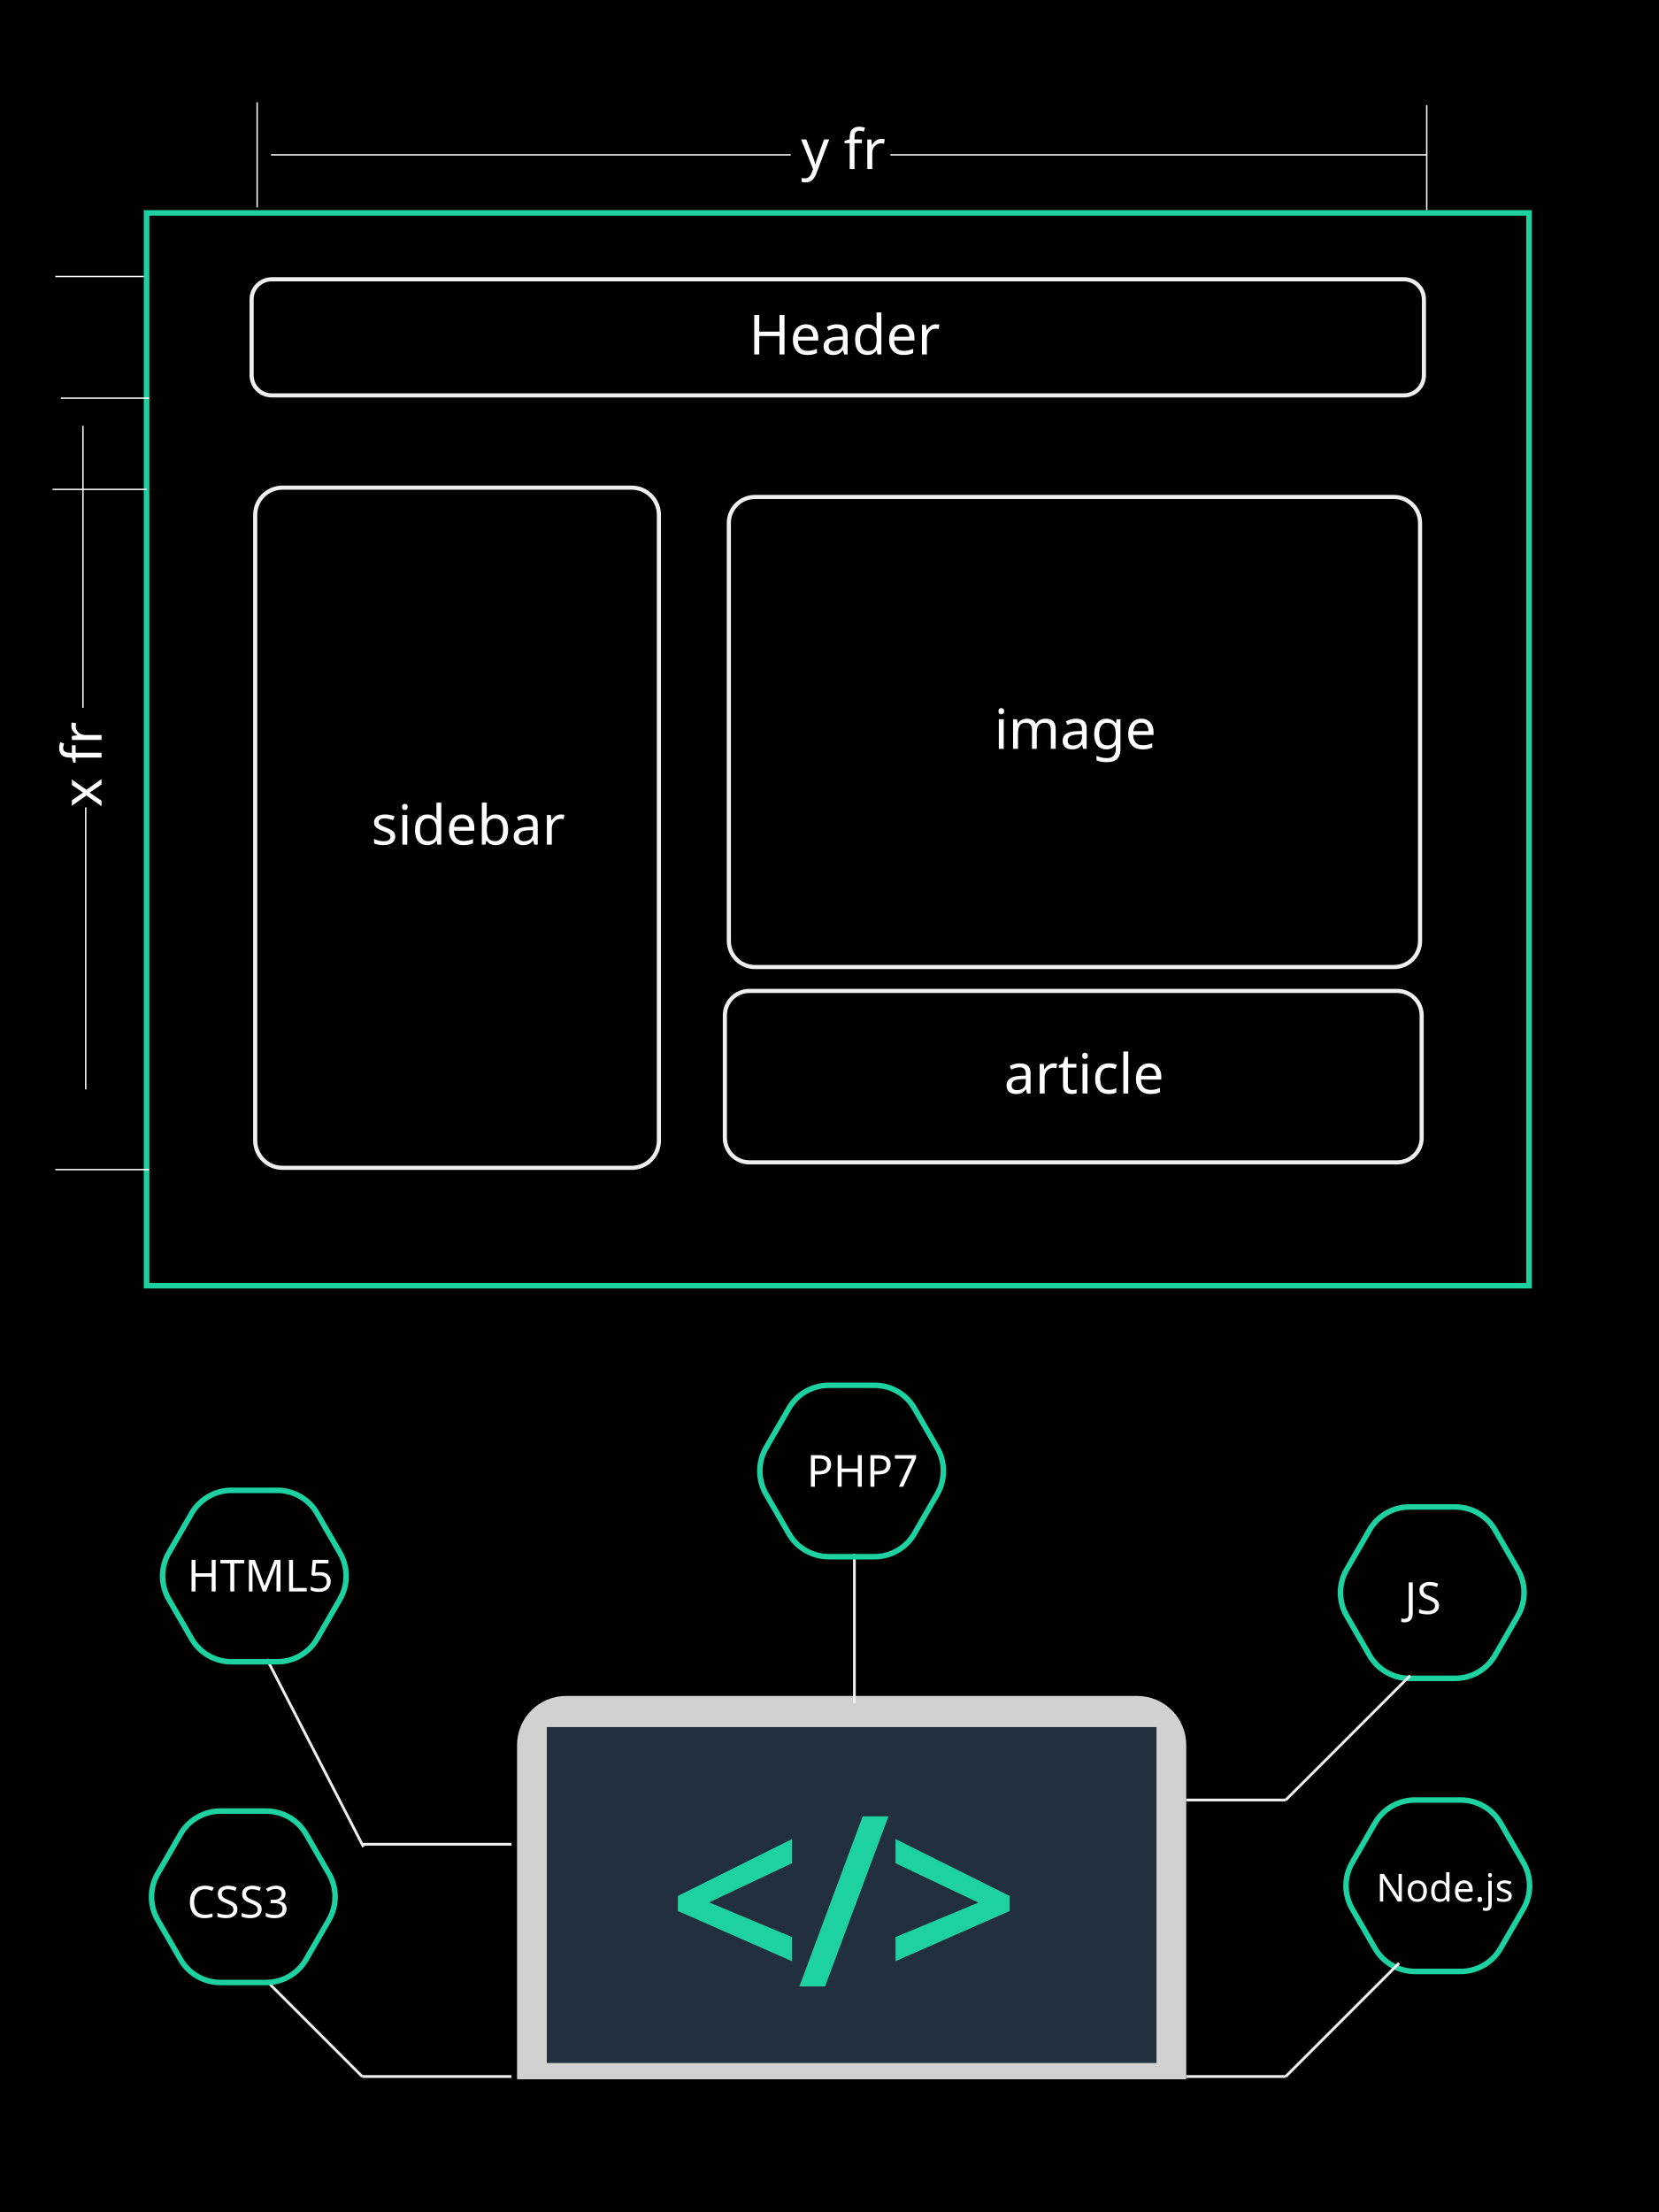
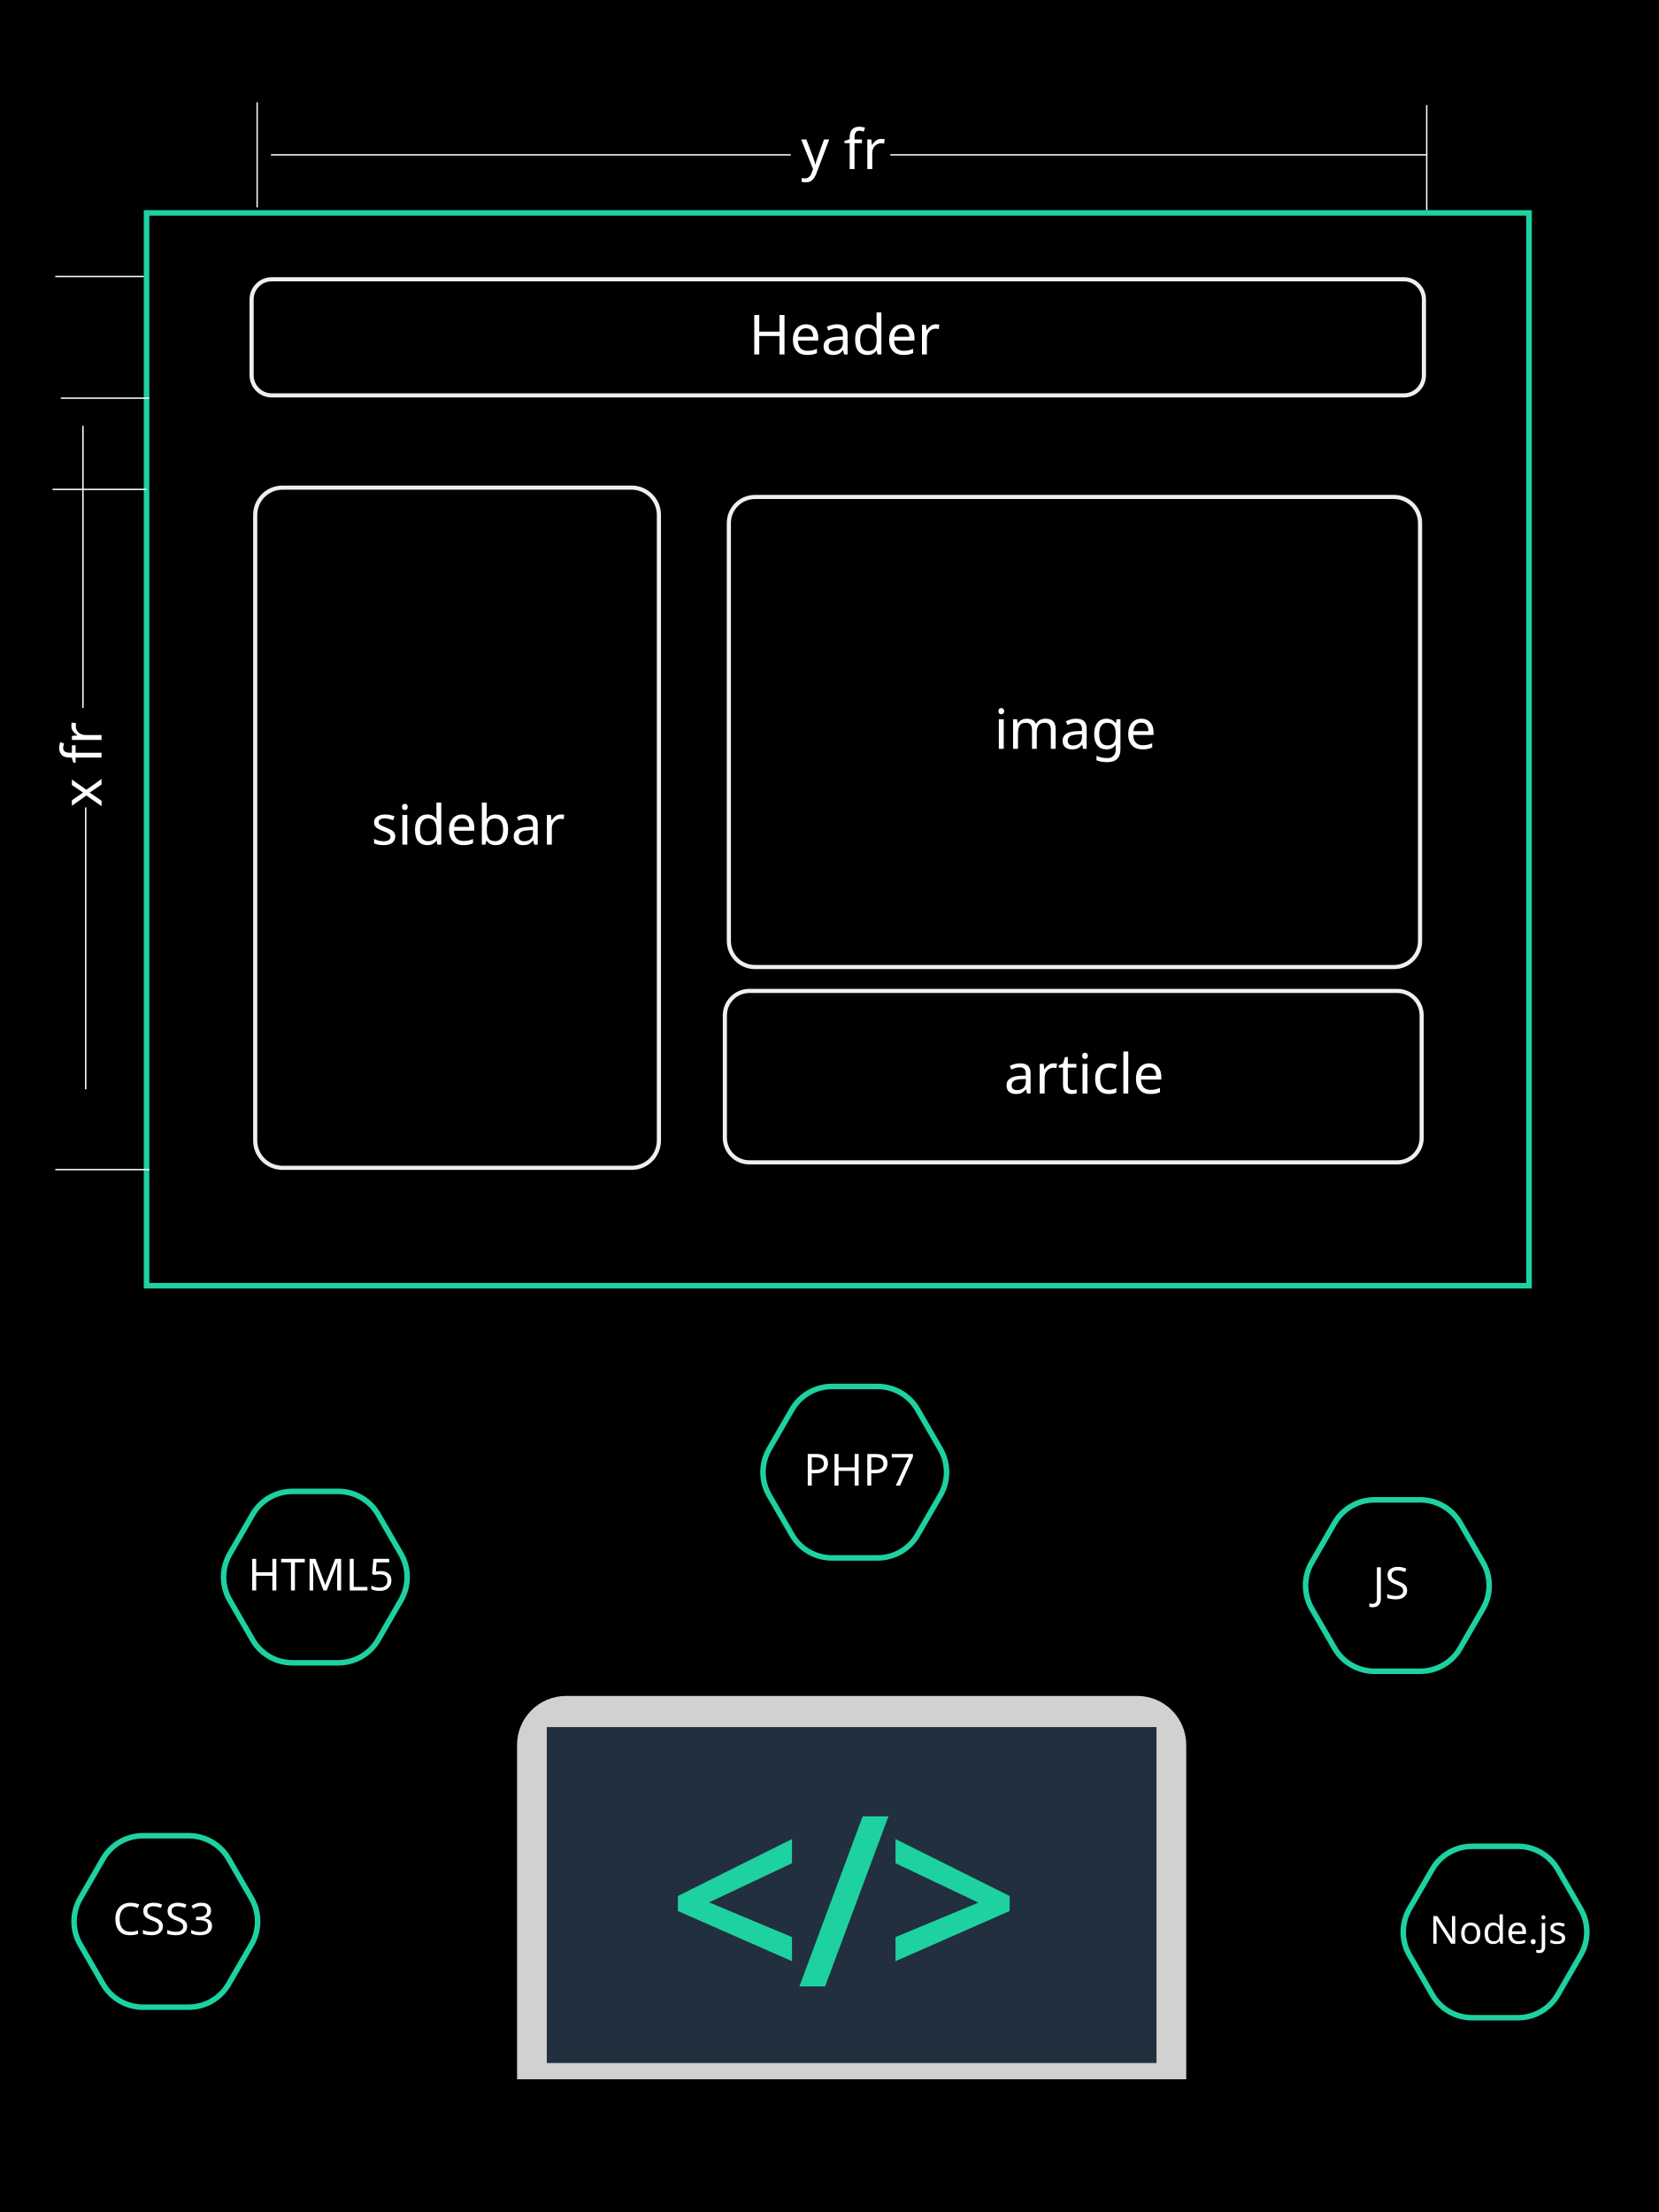
<svg xmlns="http://www.w3.org/2000/svg" version="1.1" id="Layer_1" x="0px" y="0px" viewBox="0 0 300 400" style="enable-background:new 0 0 300 400;" xml:space="preserve">
  <style type="text/css">
	.st0{fill:none;stroke:#1DD1A1;stroke-miterlimit:10;}
	.st1{fill:none;stroke:#EFEFEF;stroke-width:0.75;stroke-miterlimit:10;}
	.st2{fill:#FFFFFF;}
	.st3{font-family:'Gilroy-Light';}
	.st4{font-size:10px;}
	.st5{fill:none;stroke:#FFFFFF;stroke-width:0.25;stroke-miterlimit:10;}
	.st6{fill:none;}
	.st7{fill:#D1D1D1;}
	.st8{fill:#222F3E;}
- 	.st9{fill:none;stroke:#EFEFEF;stroke-width:0.5;stroke-miterlimit:10;}
- 	.st10{fill:#EFEFEF;}
- 	.st11{fill:#1DD1A1;stroke:#1DD1A1;stroke-miterlimit:10;}
- 	.st12{font-family:'MyriadPro-Regular';}
- 	.st13{font-size:41.694px;}
- 	.st14{font-family:'Gilroy-Regular';}
- 	.st15{font-size:8px;}
- 	.st16{font-size:7px;}
+ 	.st9{fill:#EFEFEF;}
+ 	.st10{fill:#1DD1A1;stroke:#1DD1A1;stroke-miterlimit:10;}
+ 	.st11{font-family:'MyriadPro-Regular';}
+ 	.st12{font-size:41.694px;}
+ 	.st13{font-family:'Gilroy-Regular';}
+ 	.st14{font-size:8px;}
+ 	.st15{font-size:7px;}
</style>
  <rect width="300" height="400" />
  <rect x="26.5" y="38.5" class="st0" width="250" height="194" />
  <path class="st1" d="M253.86,71.5H49.14c-2.01,0-3.64-1.63-3.64-3.64V54.14c0-2.01,1.63-3.64,3.64-3.64h204.71  c2.01,0,3.64,1.63,3.64,3.64v13.71C257.5,69.87,255.87,71.5,253.86,71.5z" />
  <path class="st1" d="M114.22,211.18H51.08c-2.72,0-4.93-2.21-4.93-4.93V93.11c0-2.72,2.21-4.93,4.93-4.93h63.14  c2.72,0,4.93,2.21,4.93,4.93v113.14C119.15,208.98,116.94,211.18,114.22,211.18z" />
  <path class="st1" d="M252.08,174.87H136.51c-2.6,0-4.71-2.11-4.71-4.71V94.58c0-2.6,2.11-4.71,4.71-4.71h115.57  c2.6,0,4.71,2.11,4.71,4.71v75.57C256.8,172.76,254.68,174.87,252.08,174.87z" />
  <path class="st1" d="M252.65,210.19H135.51c-2.45,0-4.43-1.98-4.43-4.43v-22.14c0-2.45,1.98-4.43,4.43-4.43h117.14  c2.45,0,4.43,1.98,4.43,4.43v22.14C257.08,208.21,255.1,210.19,252.65,210.19z" />
  <text transform="matrix(1 0 0 1 135.4249 64.0965)" class="st2 st3 st4">Header</text>
  <g>
    <text transform="matrix(1 0 0 1 179.7759 135.4178)" class="st2 st3 st4">image</text>
  </g>
  <g>
    <text transform="matrix(1 0 0 1 67.1282 152.7339)" class="st2 st3 st4">sidebar</text>
  </g>
  <g>
    <text transform="matrix(1 0 0 1 181.5615 197.7394)" class="st2 st3 st4">article</text>
  </g>
  <line class="st5" x1="46.5" y1="18.5" x2="46.5" y2="37.5" />
  <line class="st5" x1="258" y1="19" x2="258" y2="38" />
  <line class="st5" x1="9.5" y1="88.5" x2="26.5" y2="88.5" />
  <line class="st5" x1="10" y1="211.5" x2="27" y2="211.5" />
  <g>
    <text transform="matrix(0 -1 1 0 18.3606 145.9751)" class="st2 st3 st4">x fr</text>
  </g>
  <line class="st5" x1="15" y1="77" x2="15" y2="128" />
  <line class="st5" x1="15.5" y1="146" x2="15.5" y2="197" />
  <line class="st5" x1="10" y1="50" x2="26" y2="50" />
  <line class="st5" x1="11" y1="72" x2="27" y2="72" />
  <g>
    <text transform="matrix(1 0 0 1 144.8569 30.5713)" class="st2 st3 st4">y fr</text>
  </g>
  <line class="st5" x1="49" y1="28" x2="143" y2="28" />
  <line class="st5" x1="161" y1="28" x2="258" y2="28" />
  <path class="st7" d="M214.5,376h-121v-60.46c0-4.89,3.97-8.86,8.86-8.86h103.29c4.89,0,8.86,3.97,8.86,8.86V376z" />
  <rect x="98.88" y="312.31" class="st8" width="110.25" height="60.75" />
-   <line class="st9" x1="48.5" y1="358.5" x2="65.5" y2="375.5" />
-   <line class="st9" x1="154.5" y1="308" x2="154.5" y2="281" />
-   <line class="st9" x1="65.73" y1="333.98" x2="48.27" y2="300.02" />
-   <line class="st9" x1="65.5" y1="333.5" x2="92.5" y2="333.5" />
-   <path class="st0" d="M50.12,269.5h-8.24c-2.99,0-5.75,1.59-7.24,4.18l-4.12,7.14c-1.49,2.59-1.49,5.77,0,8.36l4.12,7.14  c1.49,2.59,4.25,4.18,7.24,4.18h8.24c2.99,0,5.75-1.59,7.24-4.18l4.12-7.14c1.49-2.59,1.49-5.77,0-8.36l-4.12-7.14  C55.87,271.09,53.11,269.5,50.12,269.5z" />
-   <path class="st0" d="M158.12,250.5h-8.24c-2.99,0-5.75,1.59-7.24,4.18l-4.12,7.14c-1.49,2.59-1.49,5.77,0,8.36l4.12,7.14  c1.49,2.59,4.25,4.18,7.24,4.18h8.24c2.99,0,5.75-1.59,7.24-4.18l4.12-7.14c1.49-2.59,1.49-5.77,0-8.36l-4.12-7.14  C163.87,252.09,161.11,250.5,158.12,250.5z" />
-   <path class="st0" d="M263.12,272.5h-8.24c-2.99,0-5.75,1.59-7.24,4.18l-4.12,7.14c-1.49,2.59-1.49,5.77,0,8.36l4.12,7.14  c1.49,2.59,4.25,4.18,7.24,4.18h8.24c2.99,0,5.75-1.59,7.24-4.18l4.12-7.14c1.49-2.59,1.49-5.77,0-8.36l-4.12-7.14  C268.87,274.09,266.11,272.5,263.12,272.5z" />
-   <path class="st0" d="M264.12,325.5h-8.24c-2.99,0-5.75,1.59-7.24,4.18l-4.12,7.14c-1.49,2.59-1.49,5.77,0,8.36l4.12,7.14  c1.49,2.59,4.25,4.18,7.24,4.18h8.24c2.99,0,5.75-1.59,7.24-4.18l4.12-7.14c1.49-2.59,1.49-5.77,0-8.36l-4.12-7.14  C269.87,327.09,267.11,325.5,264.12,325.5z" />
-   <path class="st0" d="M48.12,327.5h-8.24c-2.99,0-5.75,1.59-7.24,4.18l-4.12,7.14c-1.49,2.59-1.49,5.77,0,8.36l4.12,7.14  c1.49,2.59,4.25,4.18,7.24,4.18h8.24c2.99,0,5.75-1.59,7.24-4.18l4.12-7.14c1.49-2.59,1.49-5.77,0-8.36l-4.12-7.14  C53.87,329.09,51.11,327.5,48.12,327.5z" />
-   <line class="st9" x1="65.5" y1="375.5" x2="92.5" y2="375.5" />
-   <line class="st9" x1="214.5" y1="325.5" x2="232.5" y2="325.5" />
-   <line class="st9" x1="214.5" y1="375.5" x2="232.5" y2="375.5" />
-   <line class="st9" x1="232.5" y1="325.5" x2="255" y2="303" />
-   <line class="st9" x1="232.5" y1="375.5" x2="253" y2="355" />
-   <text transform="matrix(1 0 0 1 121 358.7109)" class="st11 st12 st13">&lt;/&gt;</text>
-   <text transform="matrix(1 0 0 1 33.8564 287.7881)" class="st2 st14 st15">HTML5</text>
-   <text transform="matrix(1 0 0 1 33.8564 346.7881)" class="st2 st14 st15">CSS3</text>
-   <text transform="matrix(1 0 0 1 145.8569 268.8574)" class="st2 st14 st15">PHP7</text>
-   <text transform="matrix(1 0 0 1 249.8569 291.8574)" class="st2 st14 st15">  JS</text>
-   <text transform="matrix(1 0 0 1 248.8569 343.8574)" class="st2 st14 st16">Node.js</text>
+   <path class="st0" d="M61.15,269.69h-8.24c-2.99,0-5.75,1.59-7.24,4.18l-4.12,7.14c-1.49,2.59-1.49,5.77,0,8.36l4.12,7.14  c1.49,2.59,4.25,4.18,7.24,4.18h8.24c2.99,0,5.75-1.59,7.24-4.18l4.12-7.14c1.49-2.59,1.49-5.77,0-8.36l-4.12-7.14  C66.9,271.28,64.14,269.69,61.15,269.69z" />
+   <path class="st0" d="M158.69,250.72h-8.24c-2.99,0-5.75,1.59-7.24,4.18l-4.12,7.14c-1.49,2.59-1.49,5.77,0,8.36l4.12,7.14  c1.49,2.59,4.25,4.18,7.24,4.18h8.24c2.99,0,5.75-1.59,7.24-4.18l4.12-7.14c1.49-2.59,1.49-5.77,0-8.36l-4.12-7.14  C164.44,252.31,161.68,250.72,158.69,250.72z" />
+   <path class="st0" d="M256.81,271.22h-8.24c-2.99,0-5.75,1.59-7.24,4.18l-4.12,7.14c-1.49,2.59-1.49,5.77,0,8.36l4.12,7.14  c1.49,2.59,4.25,4.18,7.24,4.18h8.24c2.99,0,5.75-1.59,7.24-4.18l4.12-7.14c1.49-2.59,1.49-5.77,0-8.36l-4.12-7.14  C262.56,272.81,259.8,271.22,256.81,271.22z" />
+   <path class="st0" d="M274.47,333.87h-8.24c-2.99,0-5.75,1.59-7.24,4.18l-4.12,7.14c-1.49,2.59-1.49,5.77,0,8.36l4.12,7.14  c1.49,2.59,4.25,4.18,7.24,4.18h8.24c2.99,0,5.75-1.59,7.24-4.18l4.12-7.14c1.49-2.59,1.49-5.77,0-8.36l-4.12-7.14  C280.21,335.47,277.45,333.87,274.47,333.87z" />
+   <path class="st0" d="M34.11,331.96h-8.24c-2.99,0-5.75,1.59-7.24,4.18l-4.12,7.14c-1.49,2.59-1.49,5.77,0,8.36l4.12,7.14  c1.49,2.59,4.25,4.18,7.24,4.18h8.24c2.99,0,5.75-1.59,7.24-4.18l4.12-7.14c1.49-2.59,1.49-5.77,0-8.36l-4.12-7.14  C39.86,333.55,37.1,331.96,34.11,331.96z" />
+   <text transform="matrix(1 0 0 1 121 358.7109)" class="st10 st11 st12">&lt;/&gt;</text>
+   <text transform="matrix(1 0 0 1 44.8283 287.6022)" class="st2 st13 st14">HTML5</text>
+   <text transform="matrix(1 0 0 1 20.3802 349.8734)" class="st2 st13 st14">CSS3</text>
+   <text transform="matrix(1 0 0 1 145.2885 268.6367)" class="st2 st13 st14">PHP7</text>
+   <text transform="matrix(1 0 0 1 246.1705 289.1367)" class="st2 st13 st14"> JS</text>
+   <text transform="matrix(1 0 0 1 258.5134 351.4858)" class="st2 st13 st15">Node.js</text>
</svg>
